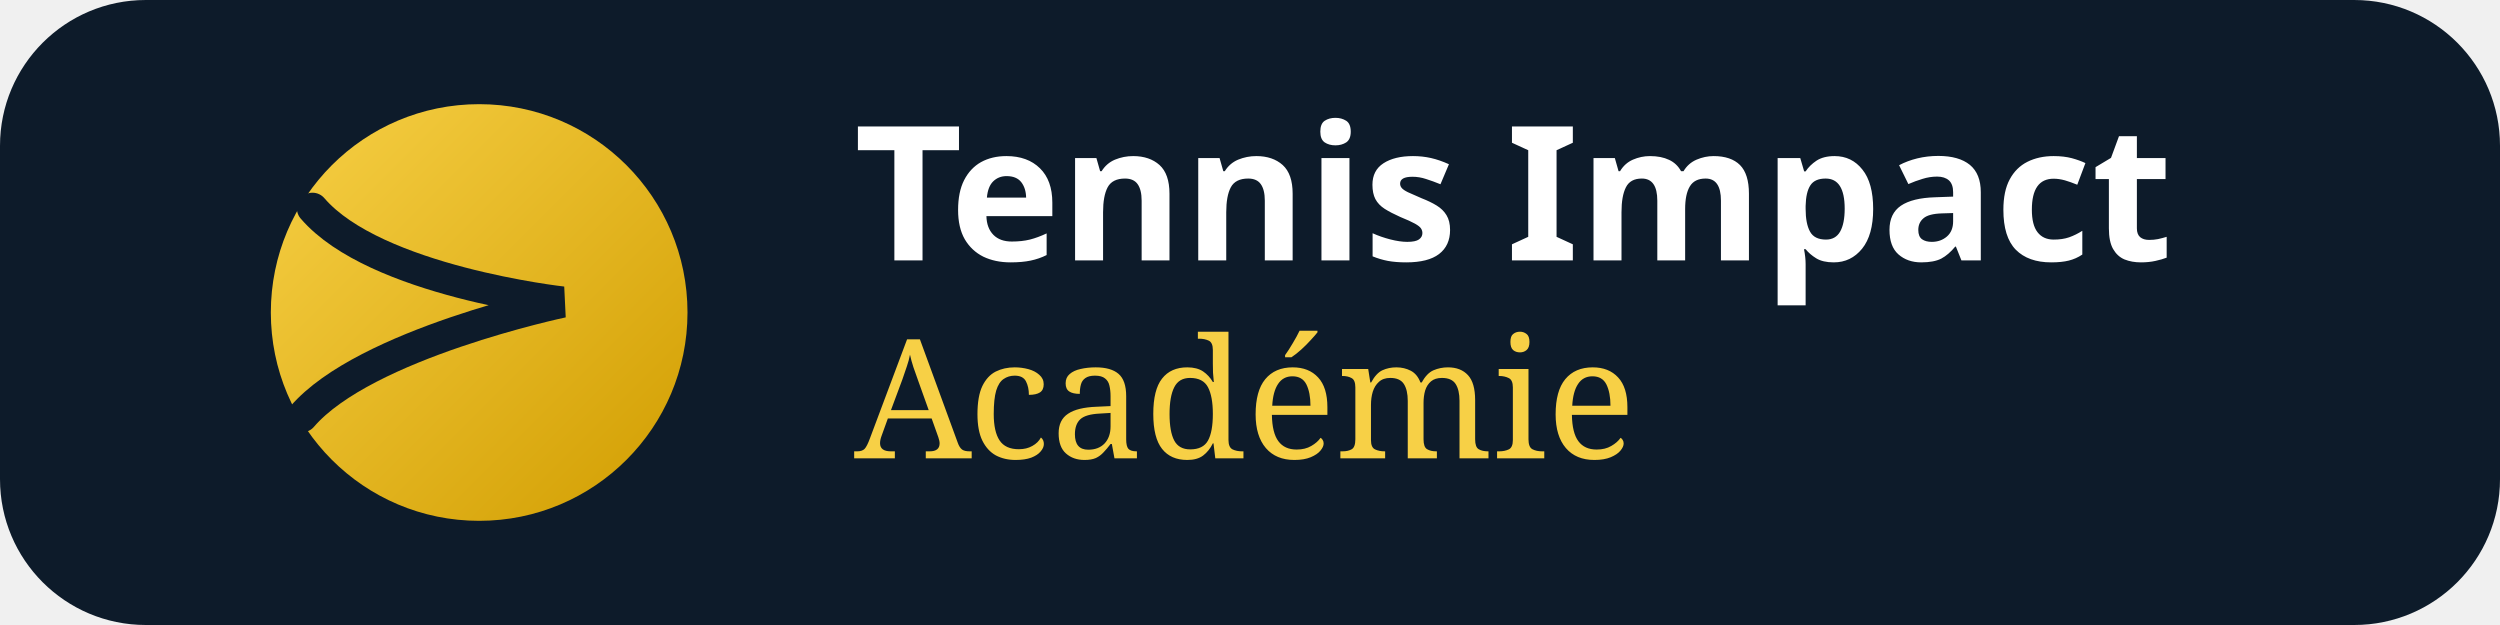
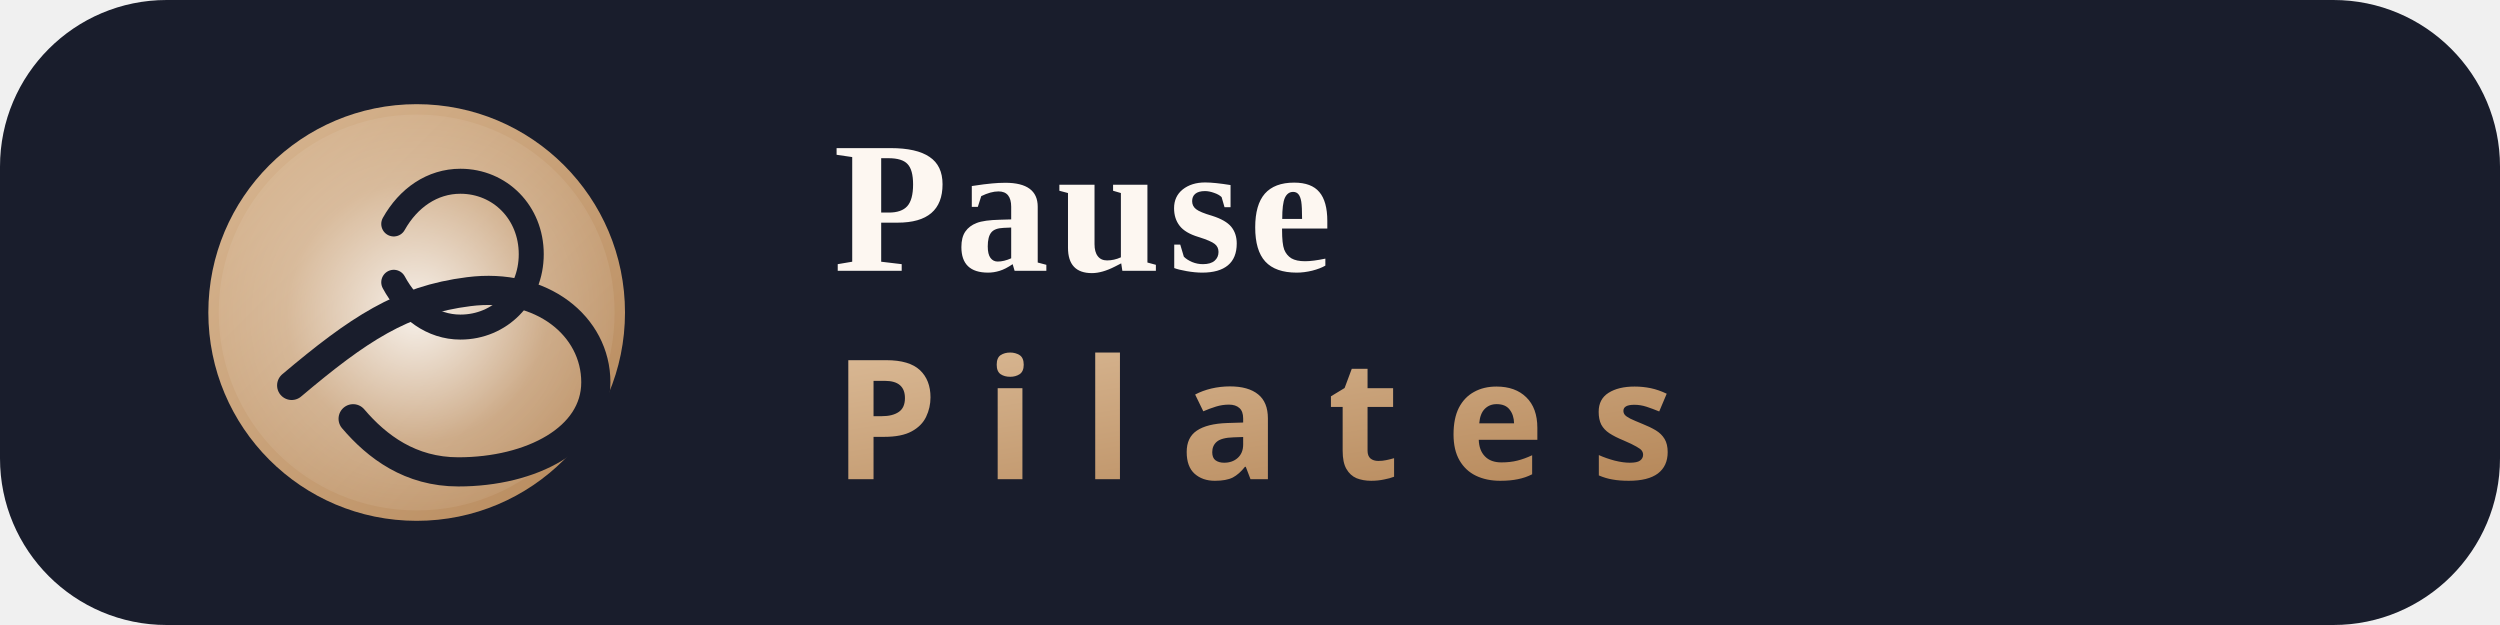
- <svg xmlns="http://www.w3.org/2000/svg" viewBox="0 0 240 60">
+ <svg xmlns="http://www.w3.org/2000/svg" viewBox="0 0 240 60" role="img" aria-labelledby="logoTitle">
  <defs>
-     <linearGradient id="g" x1="0%" y1="0%" x2="100%" y2="100%">
-       <stop offset="0%" stop-color="#f7d046" />
-       <stop offset="100%" stop-color="#d19d00" />
+     <linearGradient id="accent" x1="0%" y1="0%" x2="100%" y2="100%">
+       <stop offset="0%" stop-color="#d9b894" />
+       <stop offset="100%" stop-color="#b6885a" />
    </linearGradient>
+     <radialGradient id="glow" cx="50%" cy="50%" r="60%">
+       <stop offset="0%" stop-color="rgba(255, 255, 255, 0.85)" />
+       <stop offset="55%" stop-color="rgba(255, 255, 255, 0.2)" />
+       <stop offset="100%" stop-color="rgba(255, 255, 255, 0)" />
+     </radialGradient>
  </defs>
-   <rect width="240" height="60" rx="14" fill="#0d1b2a" />
-   <circle cx="46" cy="30" r="20" fill="url(#g)" />
-   <path d="M30 20c6 7 24 9 24 9s-19 4-25 11" fill="none" stroke="#0d1b2a" stroke-width="3" stroke-linecap="round" />
-   <text x="82" y="25" font-family="'Poppins',sans-serif" font-size="18" fill="#ffffff" font-weight="600">Tennis Impact</text>
-   <text x="82" y="44" font-family="'Playfair Display',serif" font-size="16" fill="#f7d046">Académie</text>
+   <rect width="240" height="60" rx="16" fill="#191d2c" />
+   <g transform="translate(20,10)">
+     <circle cx="20" cy="20" r="20" fill="url(#accent)" />
+     <circle cx="20" cy="20" r="19" fill="url(#glow)" />
+     <path d="M8 27c6.4-5.4 10.6-8.2 17-9 7-.9 12.2 3.3 12.2 8.7S31 35.3 24 35.3c-4.6 0-7.8-2.4-10.1-5.1" fill="none" stroke="#191d2c" stroke-width="2.8" stroke-linecap="round" stroke-linejoin="round" />
+     <path d="M17.8 11.5c1.4-2.5 3.7-4.1 6.4-4.1 3.8 0 6.8 3 6.8 7s-3 7-6.8 7c-2.7 0-5-1.7-6.4-4.3" fill="none" stroke="#191d2c" stroke-width="2.4" stroke-linecap="round" />
+   </g>
+   <text x="80" y="26" font-family="'Playfair Display', 'Times New Roman', serif" font-size="18" fill="#fdf7f1" font-weight="600" letter-spacing="0.04em">Pause</text>
+   <text x="80" y="46" font-family="'Poppins', 'Segoe UI', sans-serif" font-size="16" fill="url(#accent)" font-weight="600" letter-spacing="0.28em" textLength="120">Pilates</text>
</svg>
